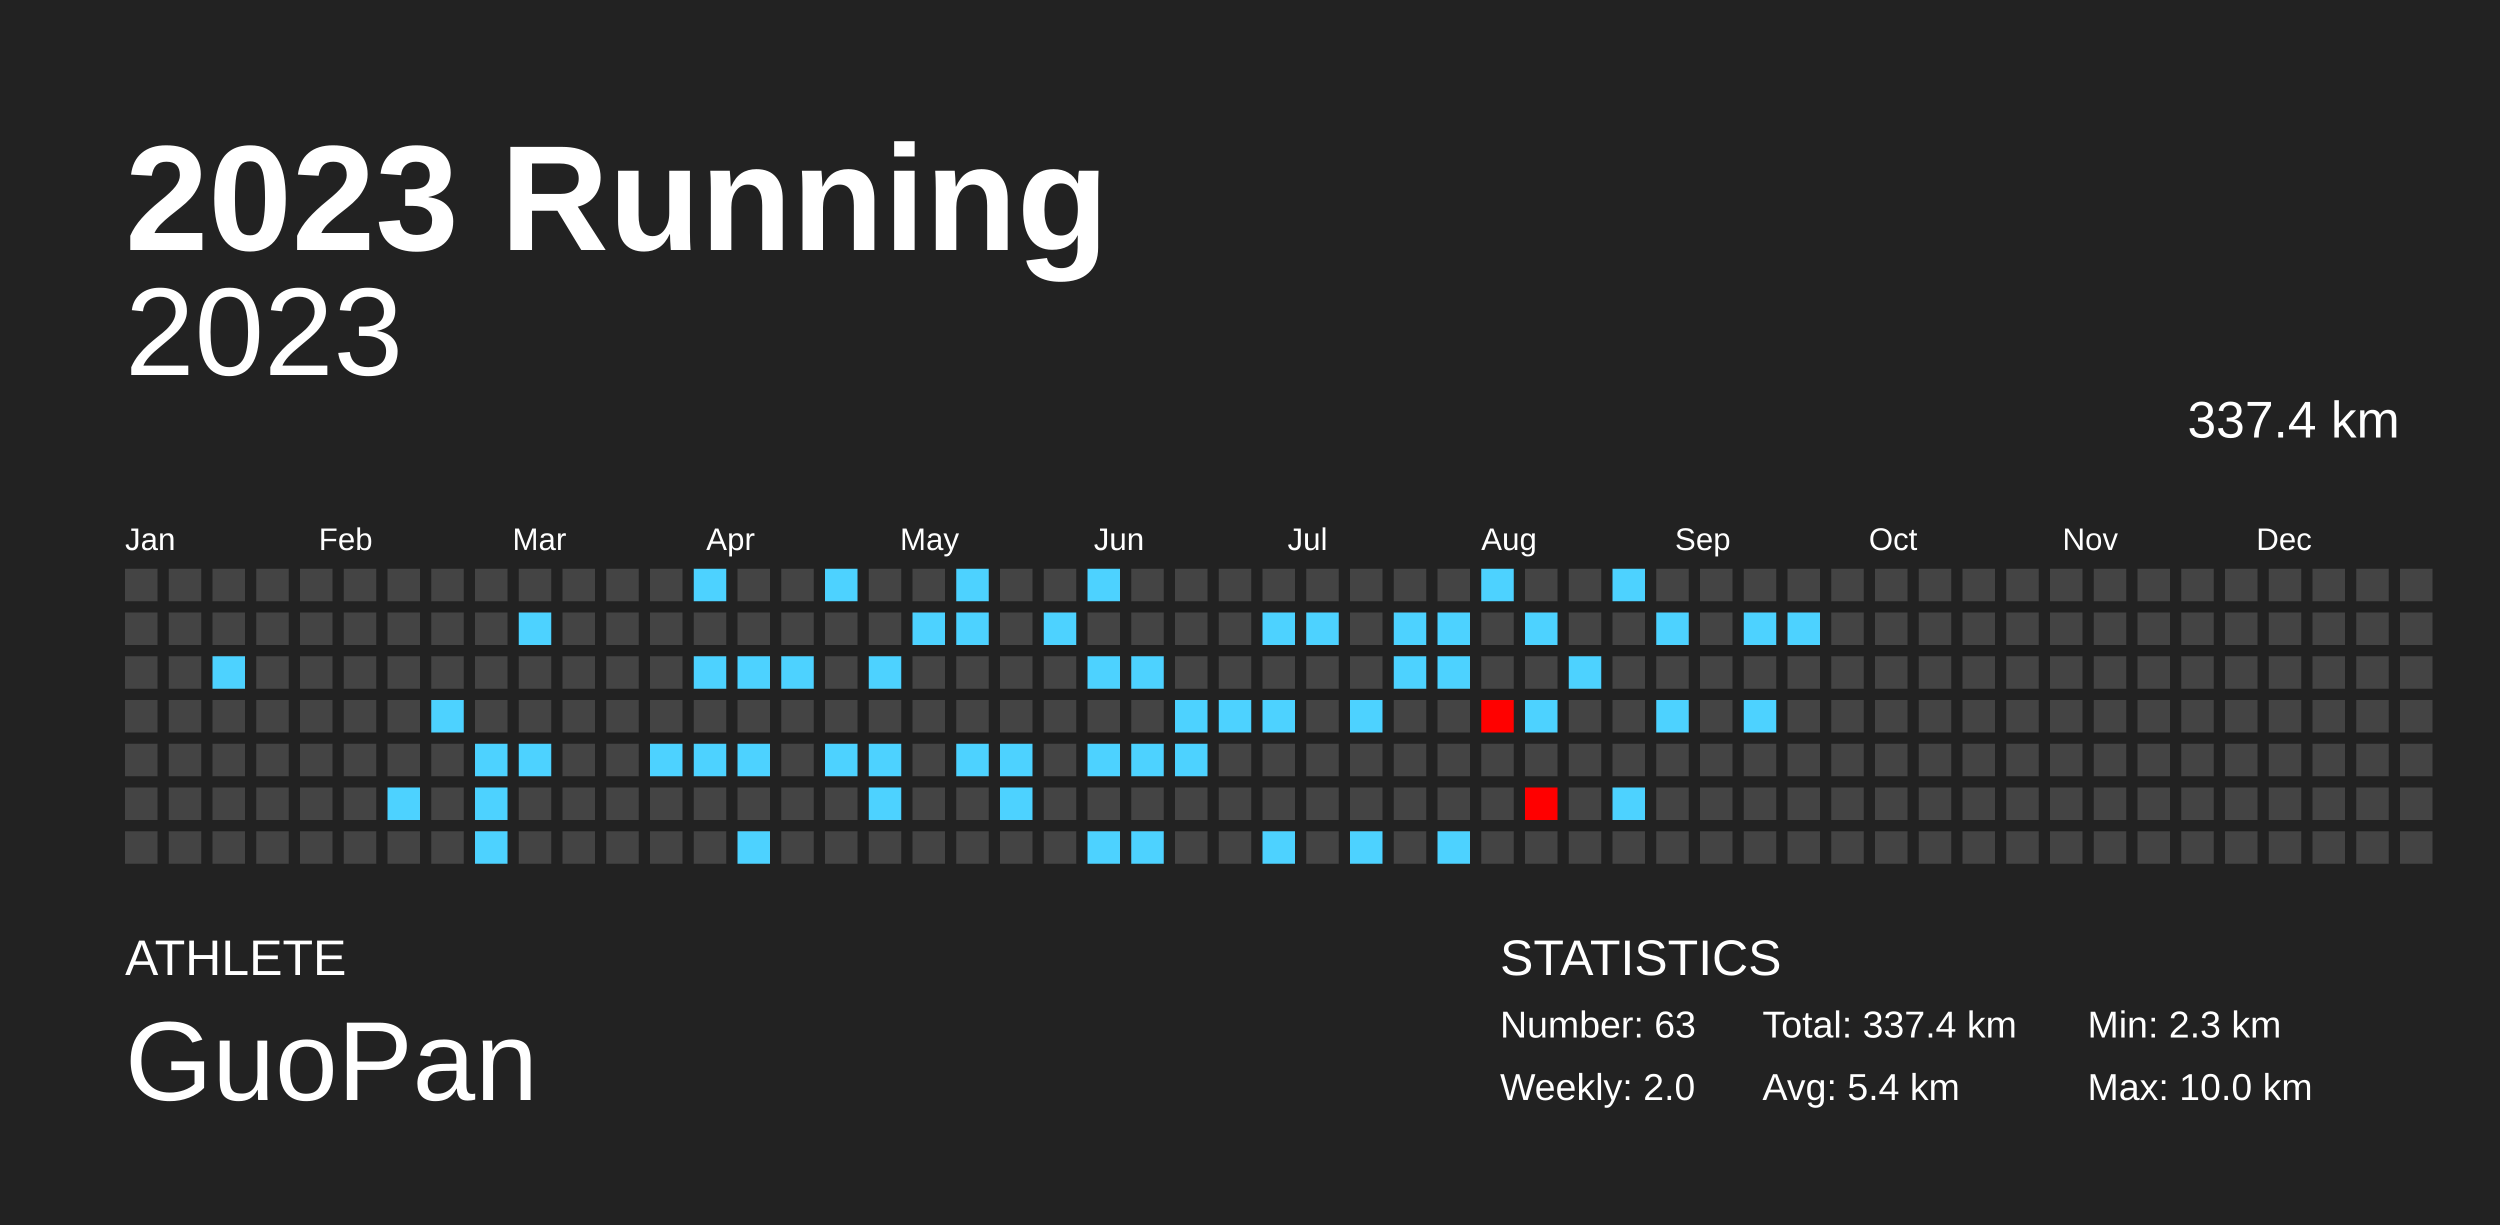
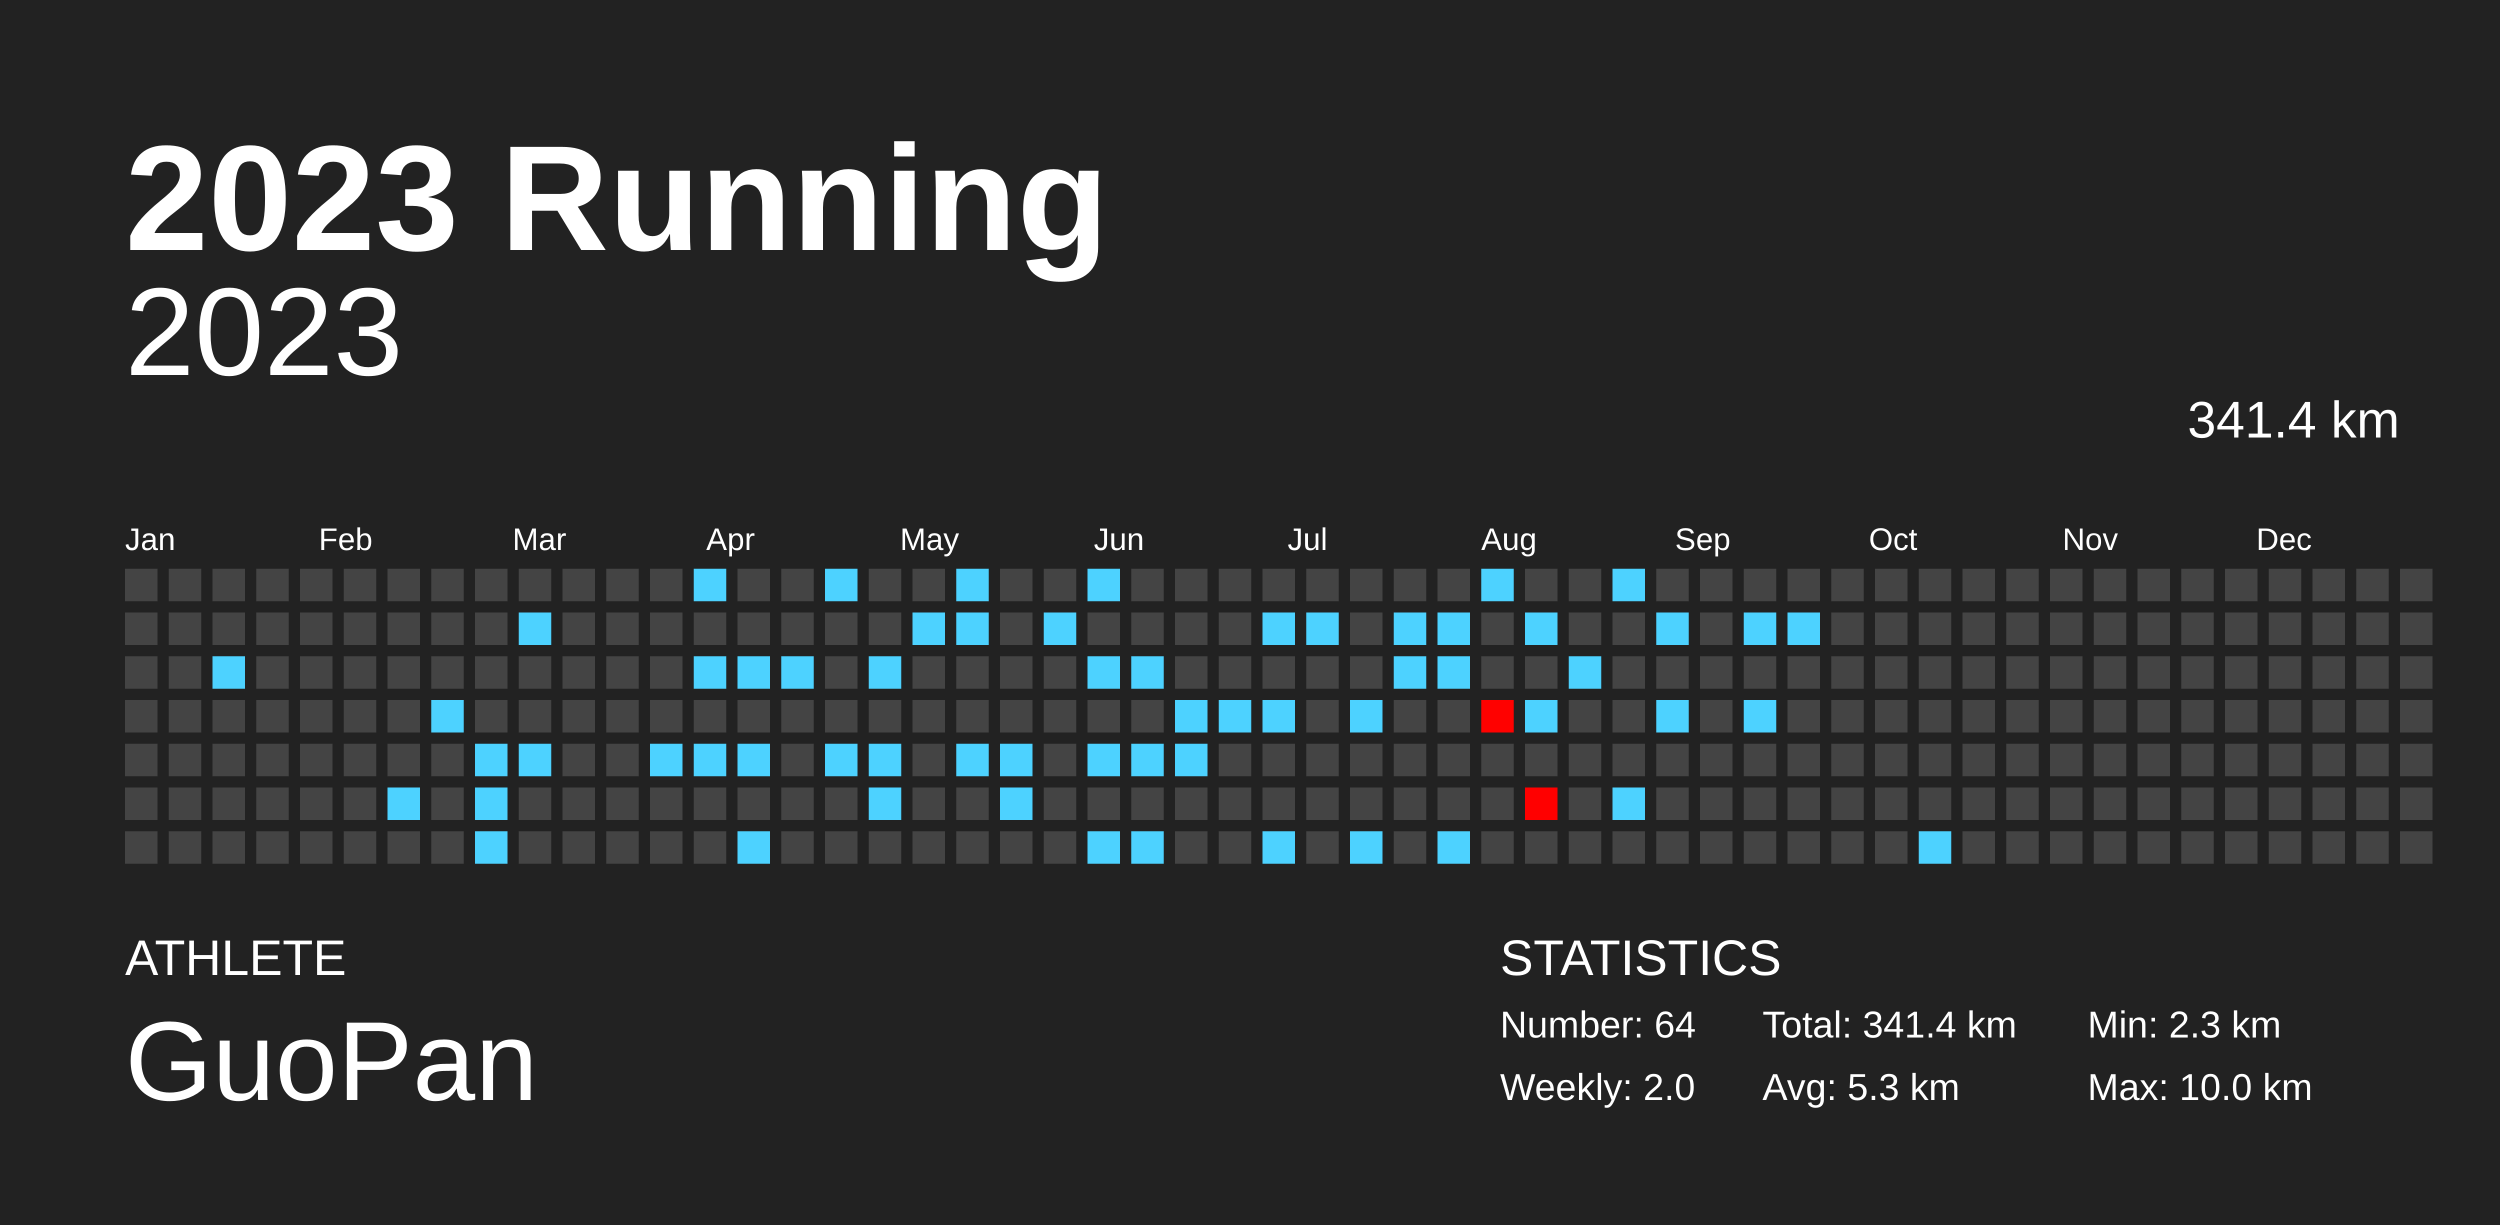
<svg xmlns="http://www.w3.org/2000/svg" baseProfile="full" height="98mm" version="1.1" viewBox="0,0,200,98" width="200mm">
  <defs />
  <rect fill="#222222" height="98" width="200" x="0" y="0" />
  <text fill="#FFFFFF" style="font-size:12px; font-family:Arial; font-weight:bold;" x="10" y="20">2023 Running</text>
  <text fill="#FFFFFF" style="font-size:4px; font-family:Arial" x="10" y="78">ATHLETE</text>
  <text fill="#FFFFFF" style="font-size:9px; font-family:Arial" x="10" y="88">GuoPan</text>
  <text fill="#FFFFFF" style="font-size:4px; font-family:Arial" x="120" y="78">STATISTICS</text>
-   <text fill="#FFFFFF" style="font-size:3px; font-family:Arial" x="120" y="83">Number: 63</text>
+   <text fill="#FFFFFF" style="font-size:3px; font-family:Arial" x="120" y="83">Number: 64</text>
  <text fill="#FFFFFF" style="font-size:3px; font-family:Arial" x="120" y="88">Weekly: 2.0</text>
-   <text fill="#FFFFFF" style="font-size:3px; font-family:Arial" x="141" y="83">Total: 337.4 km</text>
-   <text fill="#FFFFFF" style="font-size:3px; font-family:Arial" x="141" y="88">Avg: 5.4 km</text>
+   <text fill="#FFFFFF" style="font-size:3px; font-family:Arial" x="141" y="83">Total: 341.4 km</text>
+   <text fill="#FFFFFF" style="font-size:3px; font-family:Arial" x="141" y="88">Avg: 5.3 km</text>
  <text fill="#FFFFFF" style="font-size:3px; font-family:Arial" x="167" y="83">Min: 2.3 km</text>
  <text fill="#FFFFFF" style="font-size:3px; font-family:Arial" x="167" y="88">Max: 10.0 km</text>
  <text alignment-baseline="hanging" fill="#FFFFFF" style="font-size:10.0px; font-family:Arial;" x="10" y="30">2023</text>
-   <text alignment-baseline="hanging" fill="#FFFFFF" style="font-size:4.125px; font-family:Arial;" x="175" y="35">337.4 km</text>
+   <text alignment-baseline="hanging" fill="#FFFFFF" style="font-size:4.125px; font-family:Arial;" x="175" y="35">341.4 km</text>
  <text fill="#FFFFFF" style="font-size:2.5px; font-family:Arial" x="10.0" y="44">Jan</text>
  <text fill="#FFFFFF" style="font-size:2.5px; font-family:Arial" x="25.5" y="44">Feb</text>
  <text fill="#FFFFFF" style="font-size:2.5px; font-family:Arial" x="41.0" y="44">Mar</text>
  <text fill="#FFFFFF" style="font-size:2.5px; font-family:Arial" x="56.5" y="44">Apr</text>
  <text fill="#FFFFFF" style="font-size:2.5px; font-family:Arial" x="72.0" y="44">May</text>
  <text fill="#FFFFFF" style="font-size:2.5px; font-family:Arial" x="87.5" y="44">Jun</text>
  <text fill="#FFFFFF" style="font-size:2.5px; font-family:Arial" x="103.0" y="44">Jul</text>
  <text fill="#FFFFFF" style="font-size:2.5px; font-family:Arial" x="118.5" y="44">Aug</text>
  <text fill="#FFFFFF" style="font-size:2.5px; font-family:Arial" x="134.0" y="44">Sep</text>
  <text fill="#FFFFFF" style="font-size:2.5px; font-family:Arial" x="149.5" y="44">Oct</text>
  <text fill="#FFFFFF" style="font-size:2.5px; font-family:Arial" x="165.0" y="44">Nov</text>
  <text fill="#FFFFFF" style="font-size:2.5px; font-family:Arial" x="180.5" y="44">Dec</text>
  <rect fill="#444444" height="2.6" width="2.6" x="10.0" y="45.5" />
  <rect fill="#444444" height="2.6" width="2.6" x="10.0" y="49.0" />
  <rect fill="#444444" height="2.6" width="2.6" x="10.0" y="52.5" />
  <rect fill="#444444" height="2.6" width="2.6" x="10.0" y="56.0" />
  <rect fill="#444444" height="2.6" width="2.6" x="10.0" y="59.5" />
  <rect fill="#444444" height="2.6" width="2.6" x="10.0" y="63.0" />
  <rect fill="#444444" height="2.6" width="2.6" x="10.0" y="66.5" />
  <rect fill="#444444" height="2.6" width="2.6" x="13.5" y="45.5" />
  <rect fill="#444444" height="2.6" width="2.6" x="13.5" y="49.0" />
  <rect fill="#444444" height="2.6" width="2.6" x="13.5" y="52.5" />
  <rect fill="#444444" height="2.6" width="2.6" x="13.5" y="56.0" />
  <rect fill="#444444" height="2.6" width="2.6" x="13.5" y="59.5" />
  <rect fill="#444444" height="2.6" width="2.6" x="13.5" y="63.0" />
  <rect fill="#444444" height="2.6" width="2.6" x="13.5" y="66.5" />
  <rect fill="#444444" height="2.6" width="2.6" x="17.0" y="45.5" />
  <rect fill="#444444" height="2.6" width="2.6" x="17.0" y="49.0" />
  <rect fill="#4dd2ff" height="2.6" width="2.6" x="17.0" y="52.5" />
  <rect fill="#444444" height="2.6" width="2.6" x="17.0" y="56.0" />
  <rect fill="#444444" height="2.6" width="2.6" x="17.0" y="59.5" />
  <rect fill="#444444" height="2.6" width="2.6" x="17.0" y="63.0" />
  <rect fill="#444444" height="2.6" width="2.6" x="17.0" y="66.5" />
  <rect fill="#444444" height="2.6" width="2.6" x="20.5" y="45.5" />
  <rect fill="#444444" height="2.6" width="2.6" x="20.5" y="49.0" />
  <rect fill="#444444" height="2.6" width="2.6" x="20.5" y="52.5" />
  <rect fill="#444444" height="2.6" width="2.6" x="20.5" y="56.0" />
  <rect fill="#444444" height="2.6" width="2.6" x="20.5" y="59.5" />
  <rect fill="#444444" height="2.6" width="2.6" x="20.5" y="63.0" />
  <rect fill="#444444" height="2.6" width="2.6" x="20.5" y="66.5" />
  <rect fill="#444444" height="2.6" width="2.6" x="24.0" y="45.5" />
  <rect fill="#444444" height="2.6" width="2.6" x="24.0" y="49.0" />
  <rect fill="#444444" height="2.6" width="2.6" x="24.0" y="52.5" />
  <rect fill="#444444" height="2.6" width="2.6" x="24.0" y="56.0" />
  <rect fill="#444444" height="2.6" width="2.6" x="24.0" y="59.5" />
  <rect fill="#444444" height="2.6" width="2.6" x="24.0" y="63.0" />
  <rect fill="#444444" height="2.6" width="2.6" x="24.0" y="66.5" />
  <rect fill="#444444" height="2.6" width="2.6" x="27.5" y="45.5" />
  <rect fill="#444444" height="2.6" width="2.6" x="27.5" y="49.0" />
  <rect fill="#444444" height="2.6" width="2.6" x="27.5" y="52.5" />
  <rect fill="#444444" height="2.6" width="2.6" x="27.5" y="56.0" />
  <rect fill="#444444" height="2.6" width="2.6" x="27.5" y="59.5" />
  <rect fill="#444444" height="2.6" width="2.6" x="27.5" y="63.0" />
  <rect fill="#444444" height="2.6" width="2.6" x="27.5" y="66.5" />
  <rect fill="#444444" height="2.6" width="2.6" x="31.0" y="45.5" />
  <rect fill="#444444" height="2.6" width="2.6" x="31.0" y="49.0" />
  <rect fill="#444444" height="2.6" width="2.6" x="31.0" y="52.5" />
  <rect fill="#444444" height="2.6" width="2.6" x="31.0" y="56.0" />
  <rect fill="#444444" height="2.6" width="2.6" x="31.0" y="59.5" />
  <rect fill="#4dd2ff" height="2.6" width="2.6" x="31.0" y="63.0" />
  <rect fill="#444444" height="2.6" width="2.6" x="31.0" y="66.5" />
  <rect fill="#444444" height="2.6" width="2.6" x="34.5" y="45.5" />
  <rect fill="#444444" height="2.6" width="2.6" x="34.5" y="49.0" />
  <rect fill="#444444" height="2.6" width="2.6" x="34.5" y="52.5" />
  <rect fill="#4dd2ff" height="2.6" width="2.6" x="34.5" y="56.0" />
  <rect fill="#444444" height="2.6" width="2.6" x="34.5" y="59.5" />
  <rect fill="#444444" height="2.6" width="2.6" x="34.5" y="63.0" />
  <rect fill="#444444" height="2.6" width="2.6" x="34.5" y="66.5" />
  <rect fill="#444444" height="2.6" width="2.6" x="38.0" y="45.5" />
  <rect fill="#444444" height="2.6" width="2.6" x="38.0" y="49.0" />
  <rect fill="#444444" height="2.6" width="2.6" x="38.0" y="52.5" />
  <rect fill="#444444" height="2.6" width="2.6" x="38.0" y="56.0" />
  <rect fill="#4dd2ff" height="2.6" width="2.6" x="38.0" y="59.5" />
  <rect fill="#4dd2ff" height="2.6" width="2.6" x="38.0" y="63.0" />
  <rect fill="#4dd2ff" height="2.6" width="2.6" x="38.0" y="66.5" />
  <rect fill="#444444" height="2.6" width="2.6" x="41.5" y="45.5" />
  <rect fill="#4dd2ff" height="2.6" width="2.6" x="41.5" y="49.0" />
  <rect fill="#444444" height="2.6" width="2.6" x="41.5" y="52.5" />
  <rect fill="#444444" height="2.6" width="2.6" x="41.5" y="56.0" />
  <rect fill="#4dd2ff" height="2.6" width="2.6" x="41.5" y="59.5" />
  <rect fill="#444444" height="2.6" width="2.6" x="41.5" y="63.0" />
  <rect fill="#444444" height="2.6" width="2.6" x="41.5" y="66.5" />
  <rect fill="#444444" height="2.6" width="2.6" x="45.0" y="45.5" />
  <rect fill="#444444" height="2.6" width="2.6" x="45.0" y="49.0" />
  <rect fill="#444444" height="2.6" width="2.6" x="45.0" y="52.5" />
  <rect fill="#444444" height="2.6" width="2.6" x="45.0" y="56.0" />
  <rect fill="#444444" height="2.6" width="2.6" x="45.0" y="59.5" />
  <rect fill="#444444" height="2.6" width="2.6" x="45.0" y="63.0" />
  <rect fill="#444444" height="2.6" width="2.6" x="45.0" y="66.5" />
  <rect fill="#444444" height="2.6" width="2.6" x="48.5" y="45.5" />
  <rect fill="#444444" height="2.6" width="2.6" x="48.5" y="49.0" />
  <rect fill="#444444" height="2.6" width="2.6" x="48.5" y="52.5" />
  <rect fill="#444444" height="2.6" width="2.6" x="48.5" y="56.0" />
  <rect fill="#444444" height="2.6" width="2.6" x="48.5" y="59.5" />
  <rect fill="#444444" height="2.6" width="2.6" x="48.5" y="63.0" />
  <rect fill="#444444" height="2.6" width="2.6" x="48.5" y="66.5" />
  <rect fill="#444444" height="2.6" width="2.6" x="52.0" y="45.5" />
  <rect fill="#444444" height="2.6" width="2.6" x="52.0" y="49.0" />
  <rect fill="#444444" height="2.6" width="2.6" x="52.0" y="52.5" />
  <rect fill="#444444" height="2.6" width="2.6" x="52.0" y="56.0" />
  <rect fill="#4dd2ff" height="2.6" width="2.6" x="52.0" y="59.5" />
  <rect fill="#444444" height="2.6" width="2.6" x="52.0" y="63.0" />
  <rect fill="#444444" height="2.6" width="2.6" x="52.0" y="66.5" />
  <rect fill="#4dd2ff" height="2.6" width="2.6" x="55.5" y="45.5" />
  <rect fill="#444444" height="2.6" width="2.6" x="55.5" y="49.0" />
  <rect fill="#4dd2ff" height="2.6" width="2.6" x="55.5" y="52.5" />
  <rect fill="#444444" height="2.6" width="2.6" x="55.5" y="56.0" />
  <rect fill="#4dd2ff" height="2.6" width="2.6" x="55.5" y="59.5" />
  <rect fill="#444444" height="2.6" width="2.6" x="55.5" y="63.0" />
  <rect fill="#444444" height="2.6" width="2.6" x="55.5" y="66.5" />
  <rect fill="#444444" height="2.6" width="2.6" x="59.0" y="45.5" />
  <rect fill="#444444" height="2.6" width="2.6" x="59.0" y="49.0" />
  <rect fill="#4dd2ff" height="2.6" width="2.6" x="59.0" y="52.5" />
  <rect fill="#444444" height="2.6" width="2.6" x="59.0" y="56.0" />
  <rect fill="#4dd2ff" height="2.6" width="2.6" x="59.0" y="59.5" />
  <rect fill="#444444" height="2.6" width="2.6" x="59.0" y="63.0" />
  <rect fill="#4dd2ff" height="2.6" width="2.6" x="59.0" y="66.5" />
  <rect fill="#444444" height="2.6" width="2.6" x="62.5" y="45.5" />
  <rect fill="#444444" height="2.6" width="2.6" x="62.5" y="49.0" />
  <rect fill="#4dd2ff" height="2.6" width="2.6" x="62.5" y="52.5" />
  <rect fill="#444444" height="2.6" width="2.6" x="62.5" y="56.0" />
  <rect fill="#444444" height="2.6" width="2.6" x="62.5" y="59.5" />
  <rect fill="#444444" height="2.6" width="2.6" x="62.5" y="63.0" />
  <rect fill="#444444" height="2.6" width="2.6" x="62.5" y="66.5" />
  <rect fill="#4dd2ff" height="2.6" width="2.6" x="66.0" y="45.5" />
  <rect fill="#444444" height="2.6" width="2.6" x="66.0" y="49.0" />
  <rect fill="#444444" height="2.6" width="2.6" x="66.0" y="52.5" />
  <rect fill="#444444" height="2.6" width="2.6" x="66.0" y="56.0" />
  <rect fill="#4dd2ff" height="2.6" width="2.6" x="66.0" y="59.5" />
  <rect fill="#444444" height="2.6" width="2.6" x="66.0" y="63.0" />
  <rect fill="#444444" height="2.6" width="2.6" x="66.0" y="66.5" />
  <rect fill="#444444" height="2.6" width="2.6" x="69.5" y="45.5" />
  <rect fill="#444444" height="2.6" width="2.6" x="69.5" y="49.0" />
  <rect fill="#4dd2ff" height="2.6" width="2.6" x="69.5" y="52.5" />
  <rect fill="#444444" height="2.6" width="2.6" x="69.5" y="56.0" />
  <rect fill="#4dd2ff" height="2.6" width="2.6" x="69.5" y="59.5" />
  <rect fill="#4dd2ff" height="2.6" width="2.6" x="69.5" y="63.0" />
  <rect fill="#444444" height="2.6" width="2.6" x="69.5" y="66.5" />
  <rect fill="#444444" height="2.6" width="2.6" x="73.0" y="45.5" />
  <rect fill="#4dd2ff" height="2.6" width="2.6" x="73.0" y="49.0" />
  <rect fill="#444444" height="2.6" width="2.6" x="73.0" y="52.5" />
  <rect fill="#444444" height="2.6" width="2.6" x="73.0" y="56.0" />
  <rect fill="#444444" height="2.6" width="2.6" x="73.0" y="59.5" />
  <rect fill="#444444" height="2.6" width="2.6" x="73.0" y="63.0" />
  <rect fill="#444444" height="2.6" width="2.6" x="73.0" y="66.5" />
  <rect fill="#4dd2ff" height="2.6" width="2.6" x="76.5" y="45.5" />
  <rect fill="#4dd2ff" height="2.6" width="2.6" x="76.5" y="49.0" />
  <rect fill="#444444" height="2.6" width="2.6" x="76.5" y="52.5" />
  <rect fill="#444444" height="2.6" width="2.6" x="76.5" y="56.0" />
  <rect fill="#4dd2ff" height="2.6" width="2.6" x="76.5" y="59.5" />
  <rect fill="#444444" height="2.6" width="2.6" x="76.5" y="63.0" />
  <rect fill="#444444" height="2.6" width="2.6" x="76.5" y="66.5" />
  <rect fill="#444444" height="2.6" width="2.6" x="80.0" y="45.5" />
  <rect fill="#444444" height="2.6" width="2.6" x="80.0" y="49.0" />
  <rect fill="#444444" height="2.6" width="2.6" x="80.0" y="52.5" />
  <rect fill="#444444" height="2.6" width="2.6" x="80.0" y="56.0" />
  <rect fill="#4dd2ff" height="2.6" width="2.6" x="80.0" y="59.5" />
  <rect fill="#4dd2ff" height="2.6" width="2.6" x="80.0" y="63.0" />
  <rect fill="#444444" height="2.6" width="2.6" x="80.0" y="66.5" />
  <rect fill="#444444" height="2.6" width="2.6" x="83.5" y="45.5" />
  <rect fill="#4dd2ff" height="2.6" width="2.6" x="83.5" y="49.0" />
  <rect fill="#444444" height="2.6" width="2.6" x="83.5" y="52.5" />
  <rect fill="#444444" height="2.6" width="2.6" x="83.5" y="56.0" />
  <rect fill="#444444" height="2.6" width="2.6" x="83.5" y="59.5" />
  <rect fill="#444444" height="2.6" width="2.6" x="83.5" y="63.0" />
  <rect fill="#444444" height="2.6" width="2.6" x="83.5" y="66.5" />
  <rect fill="#4dd2ff" height="2.6" width="2.6" x="87.0" y="45.5" />
  <rect fill="#444444" height="2.6" width="2.6" x="87.0" y="49.0" />
  <rect fill="#4dd2ff" height="2.6" width="2.6" x="87.0" y="52.5" />
  <rect fill="#444444" height="2.6" width="2.6" x="87.0" y="56.0" />
  <rect fill="#4dd2ff" height="2.6" width="2.6" x="87.0" y="59.5" />
  <rect fill="#444444" height="2.6" width="2.6" x="87.0" y="63.0" />
  <rect fill="#4dd2ff" height="2.6" width="2.6" x="87.0" y="66.5" />
  <rect fill="#444444" height="2.6" width="2.6" x="90.5" y="45.5" />
  <rect fill="#444444" height="2.6" width="2.6" x="90.5" y="49.0" />
  <rect fill="#4dd2ff" height="2.6" width="2.6" x="90.5" y="52.5" />
  <rect fill="#444444" height="2.6" width="2.6" x="90.5" y="56.0" />
  <rect fill="#4dd2ff" height="2.6" width="2.6" x="90.5" y="59.5" />
  <rect fill="#444444" height="2.6" width="2.6" x="90.5" y="63.0" />
  <rect fill="#4dd2ff" height="2.6" width="2.6" x="90.5" y="66.5" />
  <rect fill="#444444" height="2.6" width="2.6" x="94.0" y="45.5" />
  <rect fill="#444444" height="2.6" width="2.6" x="94.0" y="49.0" />
  <rect fill="#444444" height="2.6" width="2.6" x="94.0" y="52.5" />
  <rect fill="#4dd2ff" height="2.6" width="2.6" x="94.0" y="56.0" />
  <rect fill="#4dd2ff" height="2.6" width="2.6" x="94.0" y="59.5" />
  <rect fill="#444444" height="2.6" width="2.6" x="94.0" y="63.0" />
  <rect fill="#444444" height="2.6" width="2.6" x="94.0" y="66.5" />
  <rect fill="#444444" height="2.6" width="2.6" x="97.5" y="45.5" />
  <rect fill="#444444" height="2.6" width="2.6" x="97.5" y="49.0" />
  <rect fill="#444444" height="2.6" width="2.6" x="97.5" y="52.5" />
  <rect fill="#4dd2ff" height="2.6" width="2.6" x="97.5" y="56.0" />
  <rect fill="#444444" height="2.6" width="2.6" x="97.5" y="59.5" />
  <rect fill="#444444" height="2.6" width="2.6" x="97.5" y="63.0" />
  <rect fill="#444444" height="2.6" width="2.6" x="97.5" y="66.5" />
  <rect fill="#444444" height="2.6" width="2.6" x="101.0" y="45.5" />
  <rect fill="#4dd2ff" height="2.6" width="2.6" x="101.0" y="49.0" />
  <rect fill="#444444" height="2.6" width="2.6" x="101.0" y="52.5" />
  <rect fill="#4dd2ff" height="2.6" width="2.6" x="101.0" y="56.0" />
  <rect fill="#444444" height="2.6" width="2.6" x="101.0" y="59.5" />
  <rect fill="#444444" height="2.6" width="2.6" x="101.0" y="63.0" />
  <rect fill="#4dd2ff" height="2.6" width="2.6" x="101.0" y="66.5" />
  <rect fill="#444444" height="2.6" width="2.6" x="104.5" y="45.5" />
  <rect fill="#4dd2ff" height="2.6" width="2.6" x="104.5" y="49.0" />
  <rect fill="#444444" height="2.6" width="2.6" x="104.5" y="52.5" />
  <rect fill="#444444" height="2.6" width="2.6" x="104.5" y="56.0" />
  <rect fill="#444444" height="2.6" width="2.6" x="104.5" y="59.5" />
  <rect fill="#444444" height="2.6" width="2.6" x="104.5" y="63.0" />
  <rect fill="#444444" height="2.6" width="2.6" x="104.5" y="66.5" />
  <rect fill="#444444" height="2.6" width="2.6" x="108.0" y="45.5" />
  <rect fill="#444444" height="2.6" width="2.6" x="108.0" y="49.0" />
  <rect fill="#444444" height="2.6" width="2.6" x="108.0" y="52.5" />
  <rect fill="#4dd2ff" height="2.6" width="2.6" x="108.0" y="56.0" />
  <rect fill="#444444" height="2.6" width="2.6" x="108.0" y="59.5" />
  <rect fill="#444444" height="2.6" width="2.6" x="108.0" y="63.0" />
  <rect fill="#4dd2ff" height="2.6" width="2.6" x="108.0" y="66.5" />
  <rect fill="#444444" height="2.6" width="2.6" x="111.5" y="45.5" />
  <rect fill="#4dd2ff" height="2.6" width="2.6" x="111.5" y="49.0" />
  <rect fill="#4dd2ff" height="2.6" width="2.6" x="111.5" y="52.5" />
  <rect fill="#444444" height="2.6" width="2.6" x="111.5" y="56.0" />
  <rect fill="#444444" height="2.6" width="2.6" x="111.5" y="59.5" />
  <rect fill="#444444" height="2.6" width="2.6" x="111.5" y="63.0" />
  <rect fill="#444444" height="2.6" width="2.6" x="111.5" y="66.5" />
  <rect fill="#444444" height="2.6" width="2.6" x="115.0" y="45.5" />
  <rect fill="#4dd2ff" height="2.6" width="2.6" x="115.0" y="49.0" />
  <rect fill="#4dd2ff" height="2.6" width="2.6" x="115.0" y="52.5" />
  <rect fill="#444444" height="2.6" width="2.6" x="115.0" y="56.0" />
  <rect fill="#444444" height="2.6" width="2.6" x="115.0" y="59.5" />
  <rect fill="#444444" height="2.6" width="2.6" x="115.0" y="63.0" />
  <rect fill="#4dd2ff" height="2.6" width="2.6" x="115.0" y="66.5" />
  <rect fill="#4dd2ff" height="2.6" width="2.6" x="118.5" y="45.5" />
  <rect fill="#444444" height="2.6" width="2.6" x="118.5" y="49.0" />
  <rect fill="#444444" height="2.6" width="2.6" x="118.5" y="52.5" />
  <rect fill="#ff0100" height="2.6" width="2.6" x="118.5" y="56.0" />
  <rect fill="#444444" height="2.6" width="2.6" x="118.5" y="59.5" />
  <rect fill="#444444" height="2.6" width="2.6" x="118.5" y="63.0" />
  <rect fill="#444444" height="2.6" width="2.6" x="118.5" y="66.5" />
  <rect fill="#444444" height="2.6" width="2.6" x="122.0" y="45.5" />
  <rect fill="#4dd2ff" height="2.6" width="2.6" x="122.0" y="49.0" />
  <rect fill="#444444" height="2.6" width="2.6" x="122.0" y="52.5" />
  <rect fill="#4dd2ff" height="2.6" width="2.6" x="122.0" y="56.0" />
  <rect fill="#444444" height="2.6" width="2.6" x="122.0" y="59.5" />
  <rect fill="#ff0000" height="2.6" width="2.6" x="122.0" y="63.0" />
  <rect fill="#444444" height="2.6" width="2.6" x="122.0" y="66.5" />
  <rect fill="#444444" height="2.6" width="2.6" x="125.5" y="45.5" />
  <rect fill="#444444" height="2.6" width="2.6" x="125.5" y="49.0" />
  <rect fill="#4dd2ff" height="2.6" width="2.6" x="125.5" y="52.5" />
  <rect fill="#444444" height="2.6" width="2.6" x="125.5" y="56.0" />
  <rect fill="#444444" height="2.6" width="2.6" x="125.5" y="59.5" />
  <rect fill="#444444" height="2.6" width="2.6" x="125.5" y="63.0" />
  <rect fill="#444444" height="2.6" width="2.6" x="125.5" y="66.5" />
  <rect fill="#4dd2ff" height="2.6" width="2.6" x="129.0" y="45.5" />
  <rect fill="#444444" height="2.6" width="2.6" x="129.0" y="49.0" />
  <rect fill="#444444" height="2.6" width="2.6" x="129.0" y="52.5" />
  <rect fill="#444444" height="2.6" width="2.6" x="129.0" y="56.0" />
  <rect fill="#444444" height="2.6" width="2.6" x="129.0" y="59.5" />
  <rect fill="#4dd2ff" height="2.6" width="2.6" x="129.0" y="63.0" />
  <rect fill="#444444" height="2.6" width="2.6" x="129.0" y="66.5" />
  <rect fill="#444444" height="2.6" width="2.6" x="132.5" y="45.5" />
  <rect fill="#4dd2ff" height="2.6" width="2.6" x="132.5" y="49.0" />
  <rect fill="#444444" height="2.6" width="2.6" x="132.5" y="52.5" />
  <rect fill="#4dd2ff" height="2.6" width="2.6" x="132.5" y="56.0" />
  <rect fill="#444444" height="2.6" width="2.6" x="132.5" y="59.5" />
  <rect fill="#444444" height="2.6" width="2.6" x="132.5" y="63.0" />
  <rect fill="#444444" height="2.6" width="2.6" x="132.5" y="66.5" />
  <rect fill="#444444" height="2.6" width="2.6" x="136.0" y="45.5" />
  <rect fill="#444444" height="2.6" width="2.6" x="136.0" y="49.0" />
  <rect fill="#444444" height="2.6" width="2.6" x="136.0" y="52.5" />
  <rect fill="#444444" height="2.6" width="2.6" x="136.0" y="56.0" />
  <rect fill="#444444" height="2.6" width="2.6" x="136.0" y="59.5" />
  <rect fill="#444444" height="2.6" width="2.6" x="136.0" y="63.0" />
  <rect fill="#444444" height="2.6" width="2.6" x="136.0" y="66.5" />
  <rect fill="#444444" height="2.6" width="2.6" x="139.5" y="45.5" />
  <rect fill="#4dd2ff" height="2.6" width="2.6" x="139.5" y="49.0" />
  <rect fill="#444444" height="2.6" width="2.6" x="139.5" y="52.5" />
  <rect fill="#4dd2ff" height="2.6" width="2.6" x="139.5" y="56.0" />
  <rect fill="#444444" height="2.6" width="2.6" x="139.5" y="59.5" />
  <rect fill="#444444" height="2.6" width="2.6" x="139.5" y="63.0" />
  <rect fill="#444444" height="2.6" width="2.6" x="139.5" y="66.5" />
  <rect fill="#444444" height="2.6" width="2.6" x="143.0" y="45.5" />
  <rect fill="#4dd2ff" height="2.6" width="2.6" x="143.0" y="49.0" />
  <rect fill="#444444" height="2.6" width="2.6" x="143.0" y="52.5" />
  <rect fill="#444444" height="2.6" width="2.6" x="143.0" y="56.0" />
  <rect fill="#444444" height="2.6" width="2.6" x="143.0" y="59.5" />
  <rect fill="#444444" height="2.6" width="2.6" x="143.0" y="63.0" />
  <rect fill="#444444" height="2.6" width="2.6" x="143.0" y="66.5" />
  <rect fill="#444444" height="2.6" width="2.6" x="146.5" y="45.5" />
  <rect fill="#444444" height="2.6" width="2.6" x="146.5" y="49.0" />
  <rect fill="#444444" height="2.6" width="2.6" x="146.5" y="52.5" />
  <rect fill="#444444" height="2.6" width="2.6" x="146.5" y="56.0" />
  <rect fill="#444444" height="2.6" width="2.6" x="146.5" y="59.5" />
  <rect fill="#444444" height="2.6" width="2.6" x="146.5" y="63.0" />
  <rect fill="#444444" height="2.6" width="2.6" x="146.5" y="66.5" />
  <rect fill="#444444" height="2.6" width="2.6" x="150.0" y="45.5" />
  <rect fill="#444444" height="2.6" width="2.6" x="150.0" y="49.0" />
  <rect fill="#444444" height="2.6" width="2.6" x="150.0" y="52.5" />
  <rect fill="#444444" height="2.6" width="2.6" x="150.0" y="56.0" />
  <rect fill="#444444" height="2.6" width="2.6" x="150.0" y="59.5" />
  <rect fill="#444444" height="2.6" width="2.6" x="150.0" y="63.0" />
  <rect fill="#444444" height="2.6" width="2.6" x="150.0" y="66.5" />
  <rect fill="#444444" height="2.6" width="2.6" x="153.5" y="45.5" />
  <rect fill="#444444" height="2.6" width="2.6" x="153.5" y="49.0" />
  <rect fill="#444444" height="2.6" width="2.6" x="153.5" y="52.5" />
  <rect fill="#444444" height="2.6" width="2.6" x="153.5" y="56.0" />
  <rect fill="#444444" height="2.6" width="2.6" x="153.5" y="59.5" />
  <rect fill="#444444" height="2.6" width="2.6" x="153.5" y="63.0" />
-   <rect fill="#444444" height="2.6" width="2.6" x="153.5" y="66.5" />
+   <rect fill="#4dd2ff" height="2.6" width="2.6" x="153.5" y="66.5" />
  <rect fill="#444444" height="2.6" width="2.6" x="157.0" y="45.5" />
  <rect fill="#444444" height="2.6" width="2.6" x="157.0" y="49.0" />
  <rect fill="#444444" height="2.6" width="2.6" x="157.0" y="52.5" />
  <rect fill="#444444" height="2.6" width="2.6" x="157.0" y="56.0" />
  <rect fill="#444444" height="2.6" width="2.6" x="157.0" y="59.5" />
  <rect fill="#444444" height="2.6" width="2.6" x="157.0" y="63.0" />
  <rect fill="#444444" height="2.6" width="2.6" x="157.0" y="66.5" />
  <rect fill="#444444" height="2.6" width="2.6" x="160.5" y="45.5" />
  <rect fill="#444444" height="2.6" width="2.6" x="160.5" y="49.0" />
  <rect fill="#444444" height="2.6" width="2.6" x="160.5" y="52.5" />
  <rect fill="#444444" height="2.6" width="2.6" x="160.5" y="56.0" />
  <rect fill="#444444" height="2.6" width="2.6" x="160.5" y="59.5" />
  <rect fill="#444444" height="2.6" width="2.6" x="160.5" y="63.0" />
  <rect fill="#444444" height="2.6" width="2.6" x="160.5" y="66.5" />
  <rect fill="#444444" height="2.6" width="2.6" x="164.0" y="45.5" />
  <rect fill="#444444" height="2.6" width="2.6" x="164.0" y="49.0" />
  <rect fill="#444444" height="2.6" width="2.6" x="164.0" y="52.5" />
  <rect fill="#444444" height="2.6" width="2.6" x="164.0" y="56.0" />
  <rect fill="#444444" height="2.6" width="2.6" x="164.0" y="59.5" />
  <rect fill="#444444" height="2.6" width="2.6" x="164.0" y="63.0" />
  <rect fill="#444444" height="2.6" width="2.6" x="164.0" y="66.5" />
  <rect fill="#444444" height="2.6" width="2.6" x="167.5" y="45.5" />
  <rect fill="#444444" height="2.6" width="2.6" x="167.5" y="49.0" />
  <rect fill="#444444" height="2.6" width="2.6" x="167.5" y="52.5" />
  <rect fill="#444444" height="2.6" width="2.6" x="167.5" y="56.0" />
  <rect fill="#444444" height="2.6" width="2.6" x="167.5" y="59.5" />
  <rect fill="#444444" height="2.6" width="2.6" x="167.5" y="63.0" />
  <rect fill="#444444" height="2.6" width="2.6" x="167.5" y="66.5" />
  <rect fill="#444444" height="2.6" width="2.6" x="171.0" y="45.5" />
  <rect fill="#444444" height="2.6" width="2.6" x="171.0" y="49.0" />
  <rect fill="#444444" height="2.6" width="2.6" x="171.0" y="52.5" />
  <rect fill="#444444" height="2.6" width="2.6" x="171.0" y="56.0" />
  <rect fill="#444444" height="2.6" width="2.6" x="171.0" y="59.5" />
  <rect fill="#444444" height="2.6" width="2.6" x="171.0" y="63.0" />
  <rect fill="#444444" height="2.6" width="2.6" x="171.0" y="66.5" />
  <rect fill="#444444" height="2.6" width="2.6" x="174.5" y="45.5" />
  <rect fill="#444444" height="2.6" width="2.6" x="174.5" y="49.0" />
  <rect fill="#444444" height="2.6" width="2.6" x="174.5" y="52.5" />
  <rect fill="#444444" height="2.6" width="2.6" x="174.5" y="56.0" />
  <rect fill="#444444" height="2.6" width="2.6" x="174.5" y="59.5" />
  <rect fill="#444444" height="2.6" width="2.6" x="174.5" y="63.0" />
  <rect fill="#444444" height="2.6" width="2.6" x="174.5" y="66.5" />
  <rect fill="#444444" height="2.6" width="2.6" x="178.0" y="45.5" />
  <rect fill="#444444" height="2.6" width="2.6" x="178.0" y="49.0" />
  <rect fill="#444444" height="2.6" width="2.6" x="178.0" y="52.5" />
  <rect fill="#444444" height="2.6" width="2.6" x="178.0" y="56.0" />
  <rect fill="#444444" height="2.6" width="2.6" x="178.0" y="59.5" />
  <rect fill="#444444" height="2.6" width="2.6" x="178.0" y="63.0" />
  <rect fill="#444444" height="2.6" width="2.6" x="178.0" y="66.5" />
  <rect fill="#444444" height="2.6" width="2.6" x="181.5" y="45.5" />
  <rect fill="#444444" height="2.6" width="2.6" x="181.5" y="49.0" />
  <rect fill="#444444" height="2.6" width="2.6" x="181.5" y="52.5" />
  <rect fill="#444444" height="2.6" width="2.6" x="181.5" y="56.0" />
  <rect fill="#444444" height="2.6" width="2.6" x="181.5" y="59.5" />
  <rect fill="#444444" height="2.6" width="2.6" x="181.5" y="63.0" />
  <rect fill="#444444" height="2.6" width="2.6" x="181.5" y="66.5" />
  <rect fill="#444444" height="2.6" width="2.6" x="185.0" y="45.5" />
  <rect fill="#444444" height="2.6" width="2.6" x="185.0" y="49.0" />
  <rect fill="#444444" height="2.6" width="2.6" x="185.0" y="52.5" />
  <rect fill="#444444" height="2.6" width="2.6" x="185.0" y="56.0" />
  <rect fill="#444444" height="2.6" width="2.6" x="185.0" y="59.5" />
  <rect fill="#444444" height="2.6" width="2.6" x="185.0" y="63.0" />
  <rect fill="#444444" height="2.6" width="2.6" x="185.0" y="66.5" />
  <rect fill="#444444" height="2.6" width="2.6" x="188.5" y="45.5" />
  <rect fill="#444444" height="2.6" width="2.6" x="188.5" y="49.0" />
  <rect fill="#444444" height="2.6" width="2.6" x="188.5" y="52.5" />
  <rect fill="#444444" height="2.6" width="2.6" x="188.5" y="56.0" />
  <rect fill="#444444" height="2.6" width="2.6" x="188.5" y="59.5" />
  <rect fill="#444444" height="2.6" width="2.6" x="188.5" y="63.0" />
  <rect fill="#444444" height="2.6" width="2.6" x="188.5" y="66.5" />
  <rect fill="#444444" height="2.6" width="2.6" x="192.0" y="45.5" />
  <rect fill="#444444" height="2.6" width="2.6" x="192.0" y="49.0" />
  <rect fill="#444444" height="2.6" width="2.6" x="192.0" y="52.5" />
  <rect fill="#444444" height="2.6" width="2.6" x="192.0" y="56.0" />
  <rect fill="#444444" height="2.6" width="2.6" x="192.0" y="59.5" />
  <rect fill="#444444" height="2.6" width="2.6" x="192.0" y="63.0" />
  <rect fill="#444444" height="2.6" width="2.6" x="192.0" y="66.5" />
</svg>
